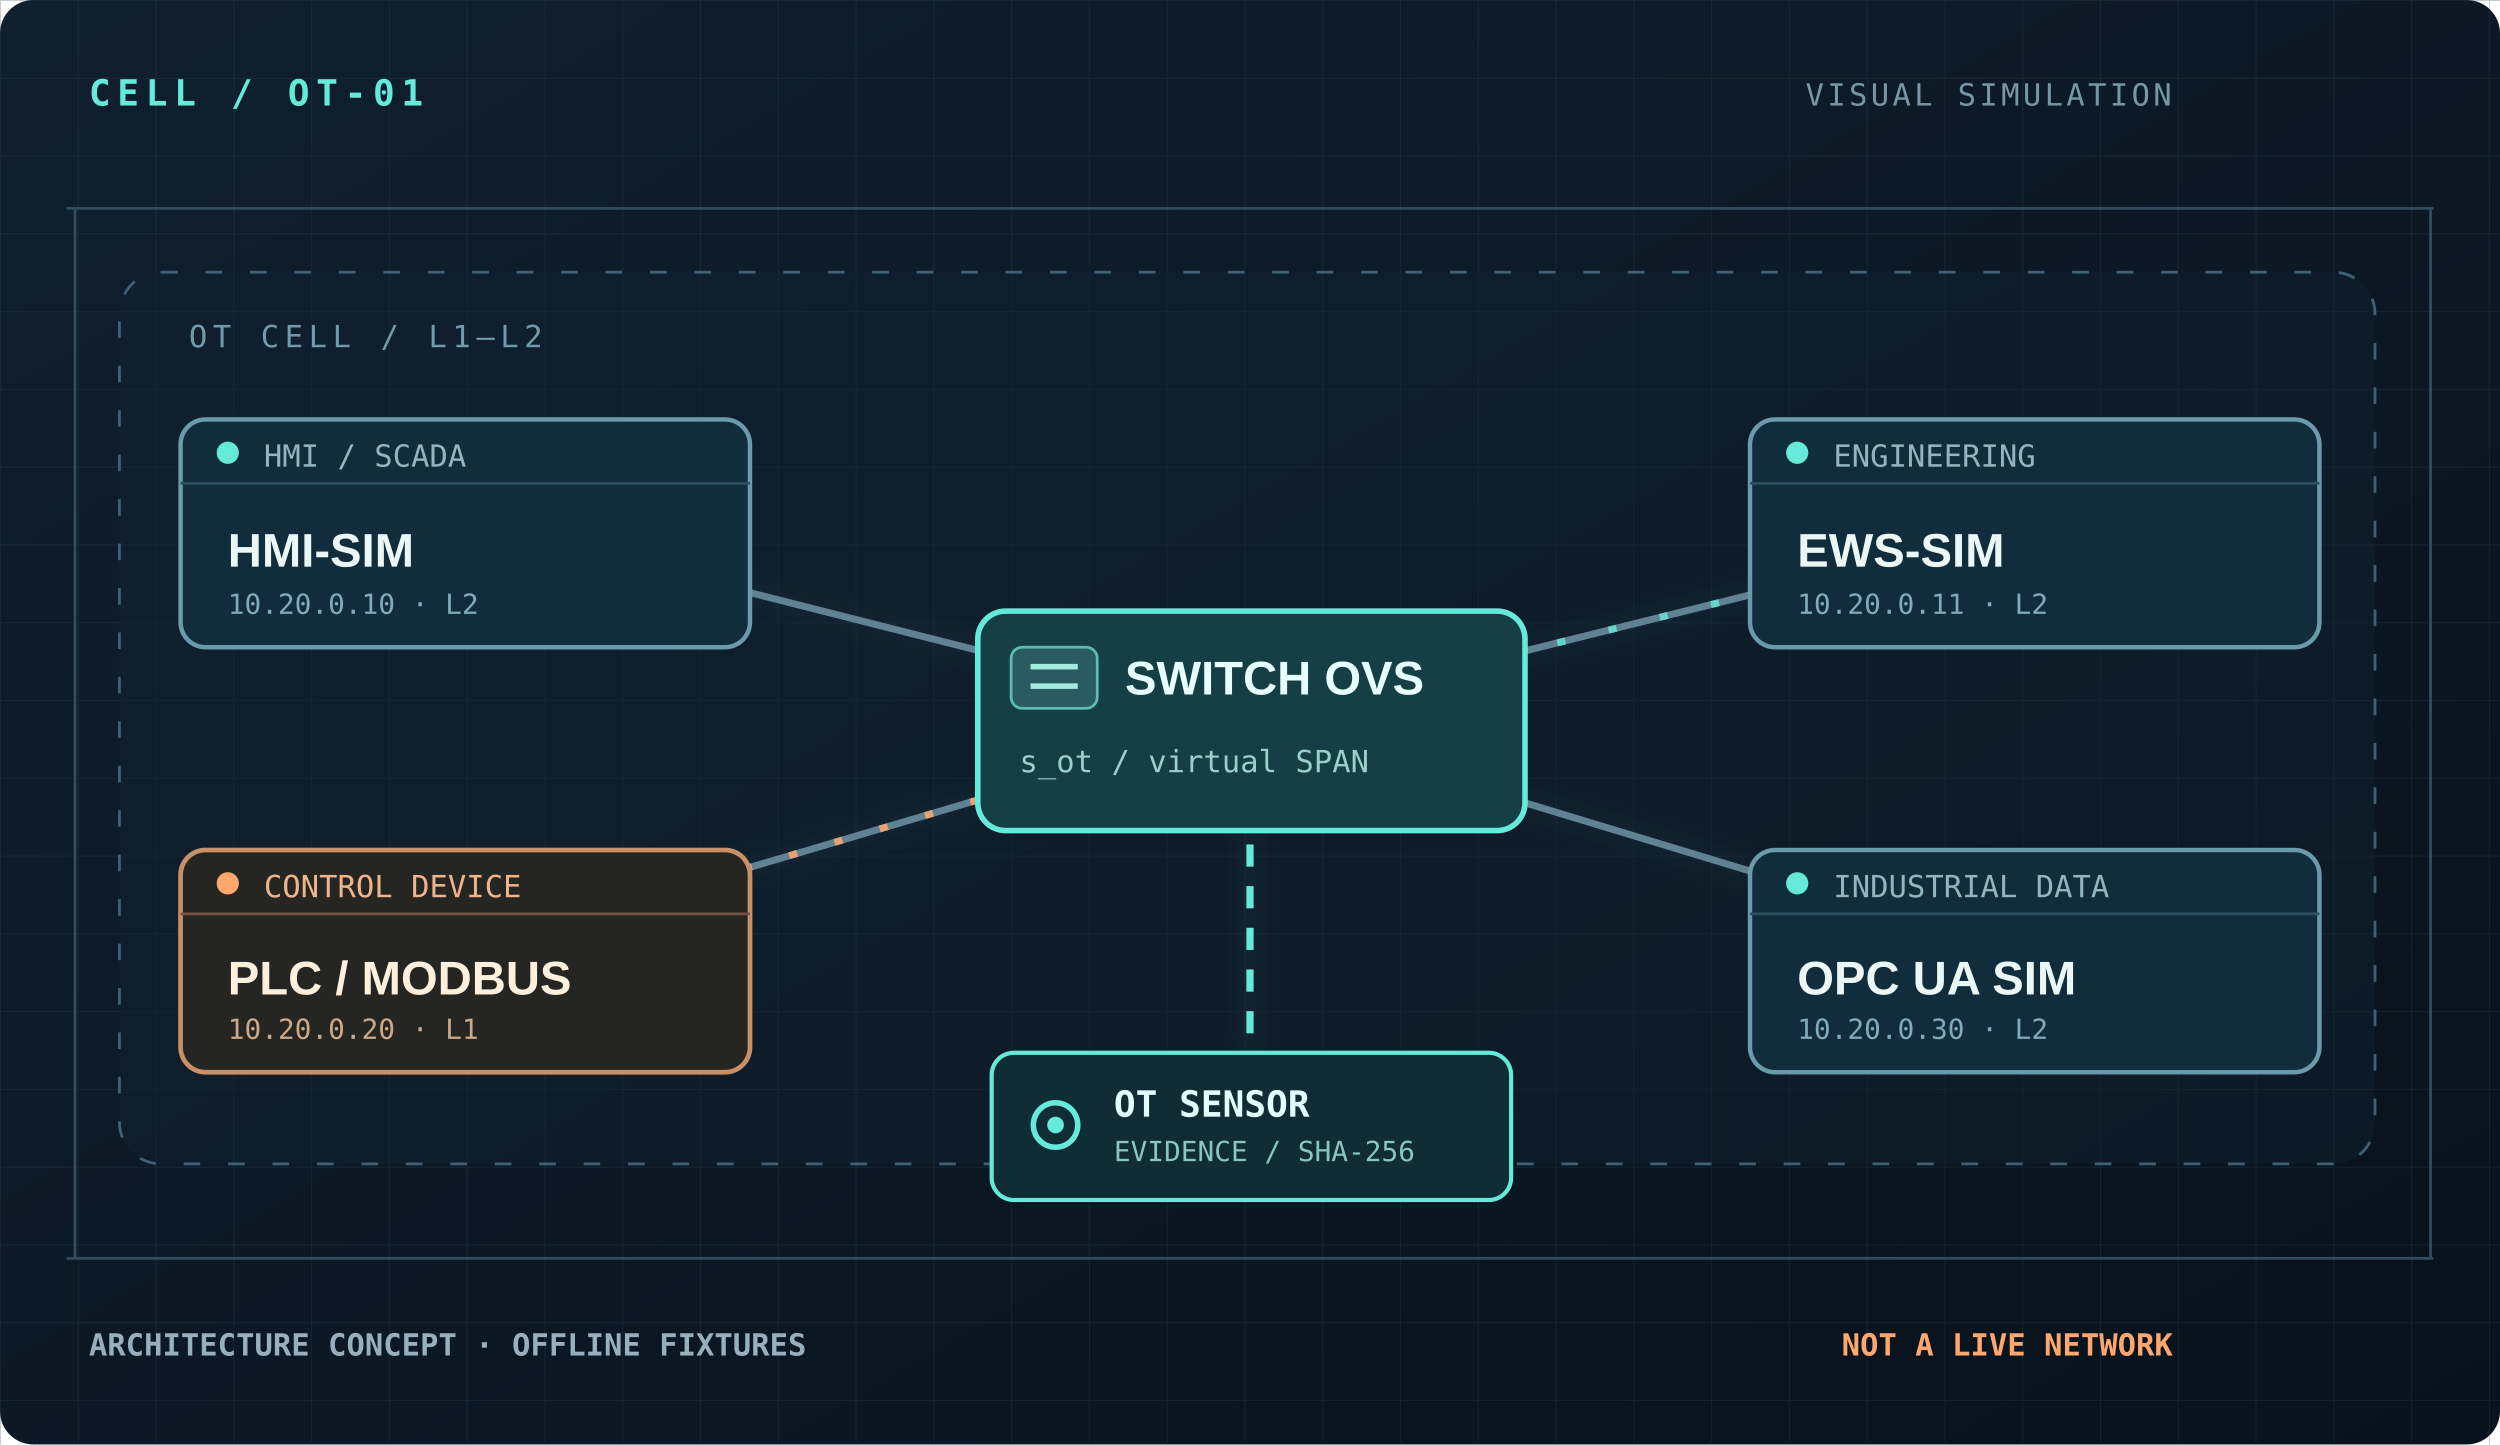
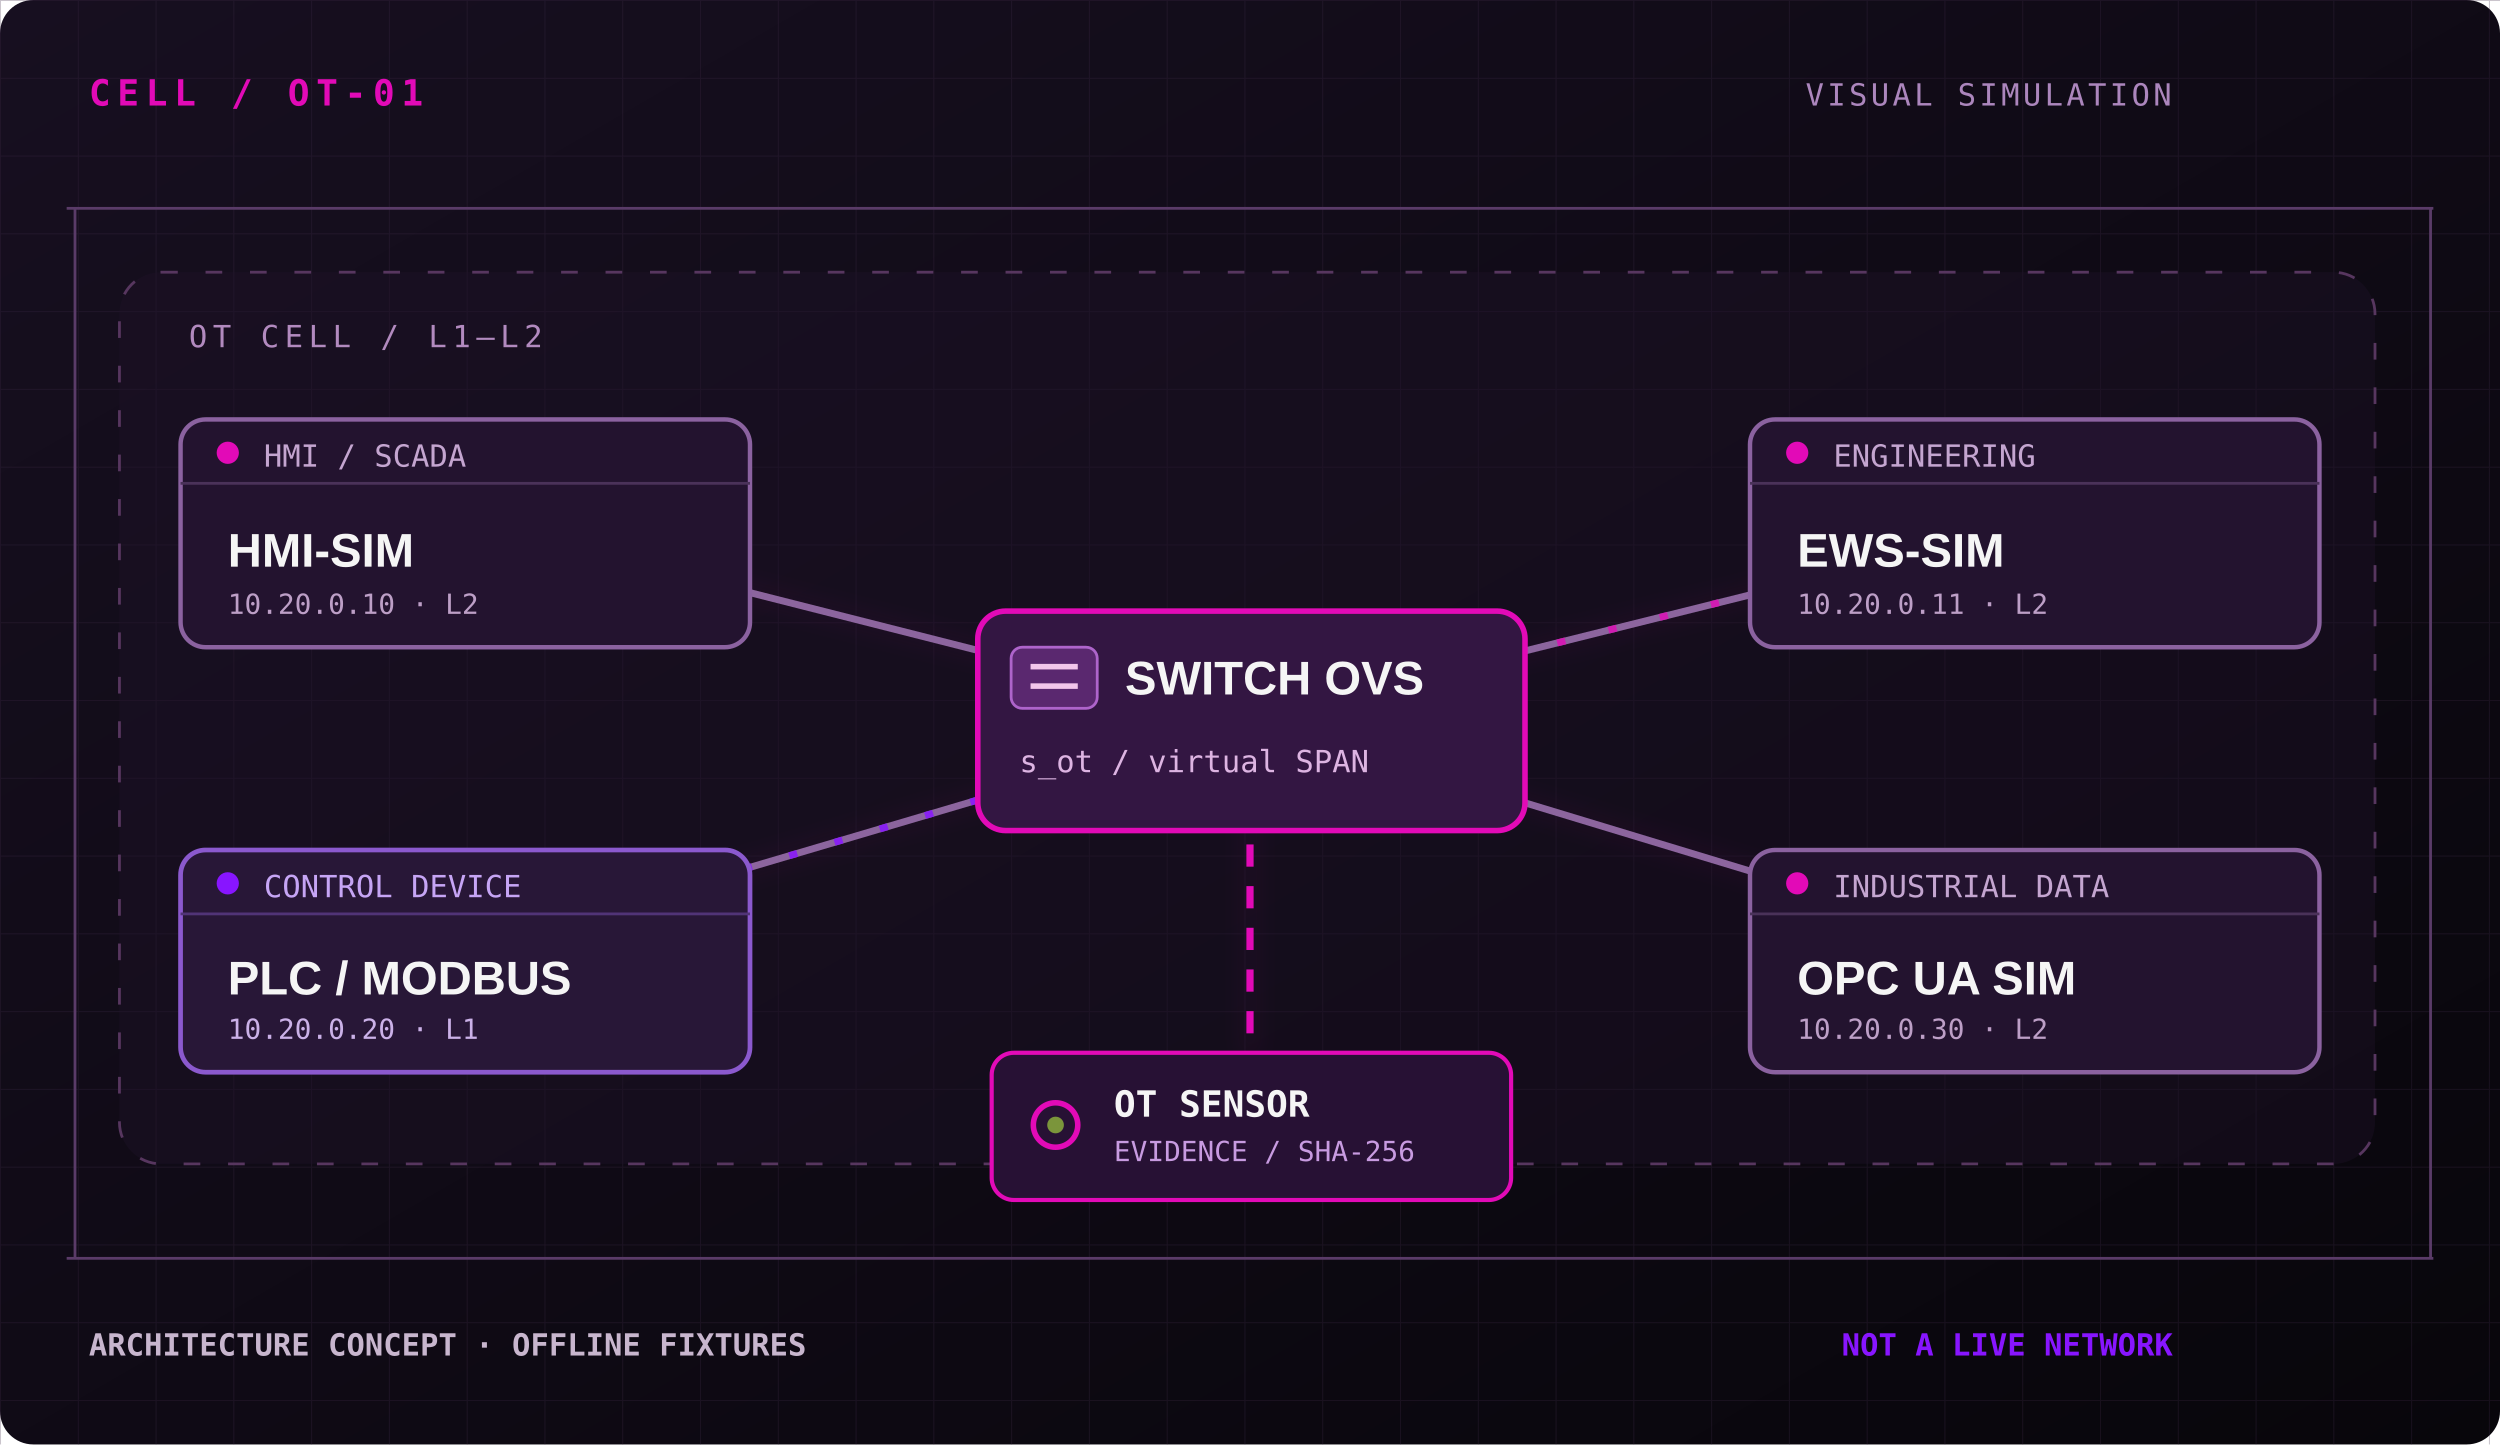
<svg xmlns="http://www.w3.org/2000/svg" width="900" height="520" viewBox="0 0 900 520" role="img" aria-labelledby="t d">
  <defs>
    <linearGradient id="bg" x2="1" y2="1">
-       <stop stop-color="#101f2e" />
-       <stop offset="1" stop-color="#08121c" />
+       <stop stop-color="#170F20" />
+       <stop offset="1" stop-color="#08060B" />
    </linearGradient>
    <linearGradient id="highlight" x2="1" y2="0">
-       <stop stop-color="#65ead9" />
-       <stop offset="1" stop-color="#6eacdf" />
+       <stop stop-color="#E20AB7" />
+       <stop offset="1" stop-color="#B888FF" />
    </linearGradient>
    <pattern id="grid" width="28" height="28" patternUnits="userSpaceOnUse">
-       <path d="M28 0H0V28" fill="none" stroke="#304454" stroke-width=".7" opacity=".55" />
+       <path d="M28 0H0V28" fill="none" stroke="#3C2947" stroke-width=".7" opacity=".55" />
    </pattern>
    <filter id="glow">
      <feGaussianBlur stdDeviation="4" />
    </filter>
  </defs>
  <rect width="900" height="520" rx="12" fill="url(#bg)" />
  <rect width="900" height="520" fill="url(#grid)" opacity=".52" />
-   <g fill="none" stroke="#324c5d" stroke-width="1">
+   <g fill="none" stroke="#5A3B68" stroke-width="1">
    <path d="M24 75h852M24 453h852" />
    <path d="M27 75v378M875 75v378" />
  </g>
-   <text x="32" y="38" fill="#65ead9" font-size="13" font-family="monospace" font-weight="bold" letter-spacing="2.4">CELL / OT-01</text>
-   <text x="650" y="38" fill="#7896a6" font-size="11" font-family="monospace" letter-spacing="1.2">VISUAL SIMULATION</text>
-   <rect x="43" y="98" width="812" height="321" rx="15" fill="#122434" fill-opacity=".4" stroke="#406076" stroke-dasharray="6 10" />
-   <text x="68" y="125" fill="#729aab" font-size="11" font-family="monospace" letter-spacing="2">OT CELL / L1–L2</text>
-   <g stroke="#65ead9" fill="none" stroke-width="3" opacity=".1" filter="url(#glow)">
+   <text x="32" y="38" fill="#E20AB7" font-size="13" font-family="monospace" font-weight="bold" letter-spacing="2.4">CELL / OT-01</text>
+   <text x="650" y="38" fill="#AC86BD" font-size="11" font-family="monospace" letter-spacing="1.2">VISUAL SIMULATION</text>
+   <rect x="43" y="98" width="812" height="321" rx="15" fill="#201229" fill-opacity=".4" stroke="#57365F" stroke-dasharray="6 10" />
+   <text x="68" y="125" fill="#B28ABF" font-size="11" font-family="monospace" letter-spacing="2">OT CELL / L1–L2</text>
+   <g stroke="#E20AB7" fill="none" stroke-width="3" opacity=".1" filter="url(#glow)">
    <path d="M450 259L170 188M450 259L735 188M450 259L166 343M450 259L727 343M450 259L450 380" />
  </g>
-   <g stroke="#618293" fill="none" stroke-width="2.5">
+   <g stroke="#8C659E" fill="none" stroke-width="2.5">
    <path d="M450 259L170 188M450 259L735 188M450 259L166 343M450 259L727 343" />
  </g>
-   <path d="M450 259L450 380" stroke="#65ead9" stroke-width="2.6" stroke-dasharray="8 7" />
-   <path d="M450 259L735 188" stroke="#65ead9" stroke-width="2.5" stroke-dasharray="3 16" opacity=".8" />
-   <path d="M450 259L166 343" stroke="#ffa76d" stroke-width="2.5" stroke-dasharray="3 14" opacity=".85" />
+   <path d="M450 259L450 380" stroke="#E20AB7" stroke-width="2.6" stroke-dasharray="8 7" />
+   <path d="M450 259L735 188" stroke="#E20AB7" stroke-width="2.5" stroke-dasharray="3 16" opacity=".8" />
+   <path d="M450 259L166 343" stroke="#8815FF" stroke-width="2.5" stroke-dasharray="3 14" opacity=".85" />
  <g transform="translate(65 151)">
-     <rect width="205" height="82" rx="9" fill="#112d3b" stroke="#6b9aab" stroke-width="1.6" />
-     <path d="M0 23h205" stroke="#2d5060" />
-     <circle cx="17" cy="12" r="4" fill="#65ead9" />
-     <text x="30" y="17" fill="#93b5bd" font-size="11" font-family="monospace">HMI / SCADA</text>
-     <text x="17" y="53" fill="#ebf6f6" font-size="17" font-family="Arial" font-weight="bold">HMI-SIM</text>
-     <text x="17" y="70" fill="#81aabb" font-size="10" font-family="monospace">10.20.0.10 · L2</text>
+     <rect width="205" height="82" rx="9" fill="#23132F" stroke="#8B62A0" stroke-width="1.6" />
+     <path d="M0 23h205" stroke="#4A3259" />
+     <circle cx="17" cy="12" r="4" fill="#E20AB7" />
+     <text x="30" y="17" fill="#C4A5D0" font-size="11" font-family="monospace">HMI / SCADA</text>
+     <text x="17" y="53" fill="#F5F5F5" font-size="17" font-family="Arial" font-weight="bold">HMI-SIM</text>
+     <text x="17" y="70" fill="#BD9FC7" font-size="10" font-family="monospace">10.20.0.10 · L2</text>
  </g>
  <g transform="translate(630 151)">
-     <rect width="205" height="82" rx="9" fill="#112d3b" stroke="#6b9aab" stroke-width="1.6" />
-     <path d="M0 23h205" stroke="#2d5060" />
-     <circle cx="17" cy="12" r="4" fill="#65ead9" />
-     <text x="30" y="17" fill="#93b5bd" font-size="11" font-family="monospace">ENGINEERING</text>
-     <text x="17" y="53" fill="#ebf6f6" font-size="17" font-family="Arial" font-weight="bold">EWS-SIM</text>
-     <text x="17" y="70" fill="#81aabb" font-size="10" font-family="monospace">10.20.0.11 · L2</text>
+     <rect width="205" height="82" rx="9" fill="#23132F" stroke="#8B62A0" stroke-width="1.6" />
+     <path d="M0 23h205" stroke="#4A3259" />
+     <circle cx="17" cy="12" r="4" fill="#E20AB7" />
+     <text x="30" y="17" fill="#C4A5D0" font-size="11" font-family="monospace">ENGINEERING</text>
+     <text x="17" y="53" fill="#F5F5F5" font-size="17" font-family="Arial" font-weight="bold">EWS-SIM</text>
+     <text x="17" y="70" fill="#BD9FC7" font-size="10" font-family="monospace">10.20.0.11 · L2</text>
  </g>
  <g transform="translate(65 306)">
-     <rect width="205" height="80" rx="9" fill="#252522" stroke="#c99068" stroke-width="1.7" />
-     <path d="M0 23h205" stroke="#755140" />
-     <circle cx="17" cy="12" r="4" fill="#ffa76d" />
-     <text x="30" y="17" fill="#efb48c" font-size="11" font-family="monospace">CONTROL DEVICE</text>
-     <text x="17" y="52" fill="#fff0dd" font-size="17" font-family="Arial" font-weight="bold">PLC / MODBUS</text>
-     <text x="17" y="68" fill="#cca988" font-size="10" font-family="monospace">10.20.0.20 · L1</text>
+     <rect width="205" height="80" rx="9" fill="#281737" stroke="#8B59CE" stroke-width="1.7" />
+     <path d="M0 23h205" stroke="#513477" />
+     <circle cx="17" cy="12" r="4" fill="#8815FF" />
+     <text x="30" y="17" fill="#C6A5F5" font-size="11" font-family="monospace">CONTROL DEVICE</text>
+     <text x="17" y="52" fill="#F5F5F5" font-size="17" font-family="Arial" font-weight="bold">PLC / MODBUS</text>
+     <text x="17" y="68" fill="#CBB1E8" font-size="10" font-family="monospace">10.20.0.20 · L1</text>
  </g>
  <g transform="translate(630 306)">
-     <rect width="205" height="80" rx="9" fill="#112d3b" stroke="#6b9aab" stroke-width="1.6" />
-     <path d="M0 23h205" stroke="#2d5060" />
-     <circle cx="17" cy="12" r="4" fill="#65ead9" />
-     <text x="30" y="17" fill="#93b5bd" font-size="11" font-family="monospace">INDUSTRIAL DATA</text>
-     <text x="17" y="52" fill="#ebf6f6" font-size="17" font-family="Arial" font-weight="bold">OPC UA SIM</text>
-     <text x="17" y="68" fill="#81aabb" font-size="10" font-family="monospace">10.20.0.30 · L2</text>
+     <rect width="205" height="80" rx="9" fill="#23132F" stroke="#8B62A0" stroke-width="1.6" />
+     <path d="M0 23h205" stroke="#4A3259" />
+     <circle cx="17" cy="12" r="4" fill="#E20AB7" />
+     <text x="30" y="17" fill="#C4A5D0" font-size="11" font-family="monospace">INDUSTRIAL DATA</text>
+     <text x="17" y="52" fill="#F5F5F5" font-size="17" font-family="Arial" font-weight="bold">OPC UA SIM</text>
+     <text x="17" y="68" fill="#BD9FC7" font-size="10" font-family="monospace">10.20.0.30 · L2</text>
  </g>
  <g transform="translate(352 220)">
-     <rect width="197" height="79" rx="10" fill="#163e45" stroke="#65ead9" stroke-width="2" />
-     <rect x="12" y="13" width="31" height="22" rx="4" fill="#295b60" stroke="#5dbbb1" />
-     <path d="M19 20h17m-17 7h17" stroke="#a4eade" stroke-width="2" />
-     <text x="53" y="30" fill="#e7ffff" font-size="17" font-family="Arial" font-weight="bold">SWITCH OVS</text>
-     <text x="15" y="58" fill="#9bcfc9" font-size="11" font-family="monospace">s_ot / virtual SPAN</text>
+     <rect width="197" height="79" rx="10" fill="#331642" stroke="#E20AB7" stroke-width="2" />
+     <rect x="12" y="13" width="31" height="22" rx="4" fill="#5A286F" stroke="#AE64CB" />
+     <path d="M19 20h17m-17 7h17" stroke="#F2C6EB" stroke-width="2" />
+     <text x="53" y="30" fill="#F5F5F5" font-size="17" font-family="Arial" font-weight="bold">SWITCH OVS</text>
+     <text x="15" y="58" fill="#DDB4E2" font-size="11" font-family="monospace">s_ot / virtual SPAN</text>
  </g>
  <g transform="translate(357 379)">
-     <rect width="187" height="53" rx="8" fill="#102c34" stroke="#65ead9" stroke-width="1.5" />
-     <circle cx="23" cy="26" r="8" fill="none" stroke="#65ead9" stroke-width="2" />
-     <circle cx="23" cy="26" r="3" fill="#65ead9" />
-     <text x="44" y="23" fill="#e4ffff" font-size="13" font-family="monospace" font-weight="bold">OT SENSOR</text>
-     <text x="44" y="39" fill="#89c6bd" font-size="10" font-family="monospace">EVIDENCE / SHA-256</text>
+     <rect width="187" height="53" rx="8" fill="#271134" stroke="#E20AB7" stroke-width="1.5" />
+     <circle cx="23" cy="26" r="8" fill="none" stroke="#E20AB7" stroke-width="2" />
+     <circle cx="23" cy="26" r="3" fill="#7B953B" />
+     <text x="44" y="23" fill="#F5F5F5" font-size="13" font-family="monospace" font-weight="bold">OT SENSOR</text>
+     <text x="44" y="39" fill="#C89BE1" font-size="10" font-family="monospace">EVIDENCE / SHA-256</text>
  </g>
  <g font-family="monospace" font-size="11" font-weight="bold">
-     <text x="32" y="488" fill="#98afbd">ARCHITECTURE CONCEPT · OFFLINE FIXTURES</text>
-     <text x="663" y="488" fill="#ffa76d">NOT A LIVE NETWORK</text>
+     <text x="32" y="488" fill="#C8B6CE">ARCHITECTURE CONCEPT · OFFLINE FIXTURES</text>
+     <text x="663" y="488" fill="#8815FF">NOT A LIVE NETWORK</text>
  </g>
</svg>
